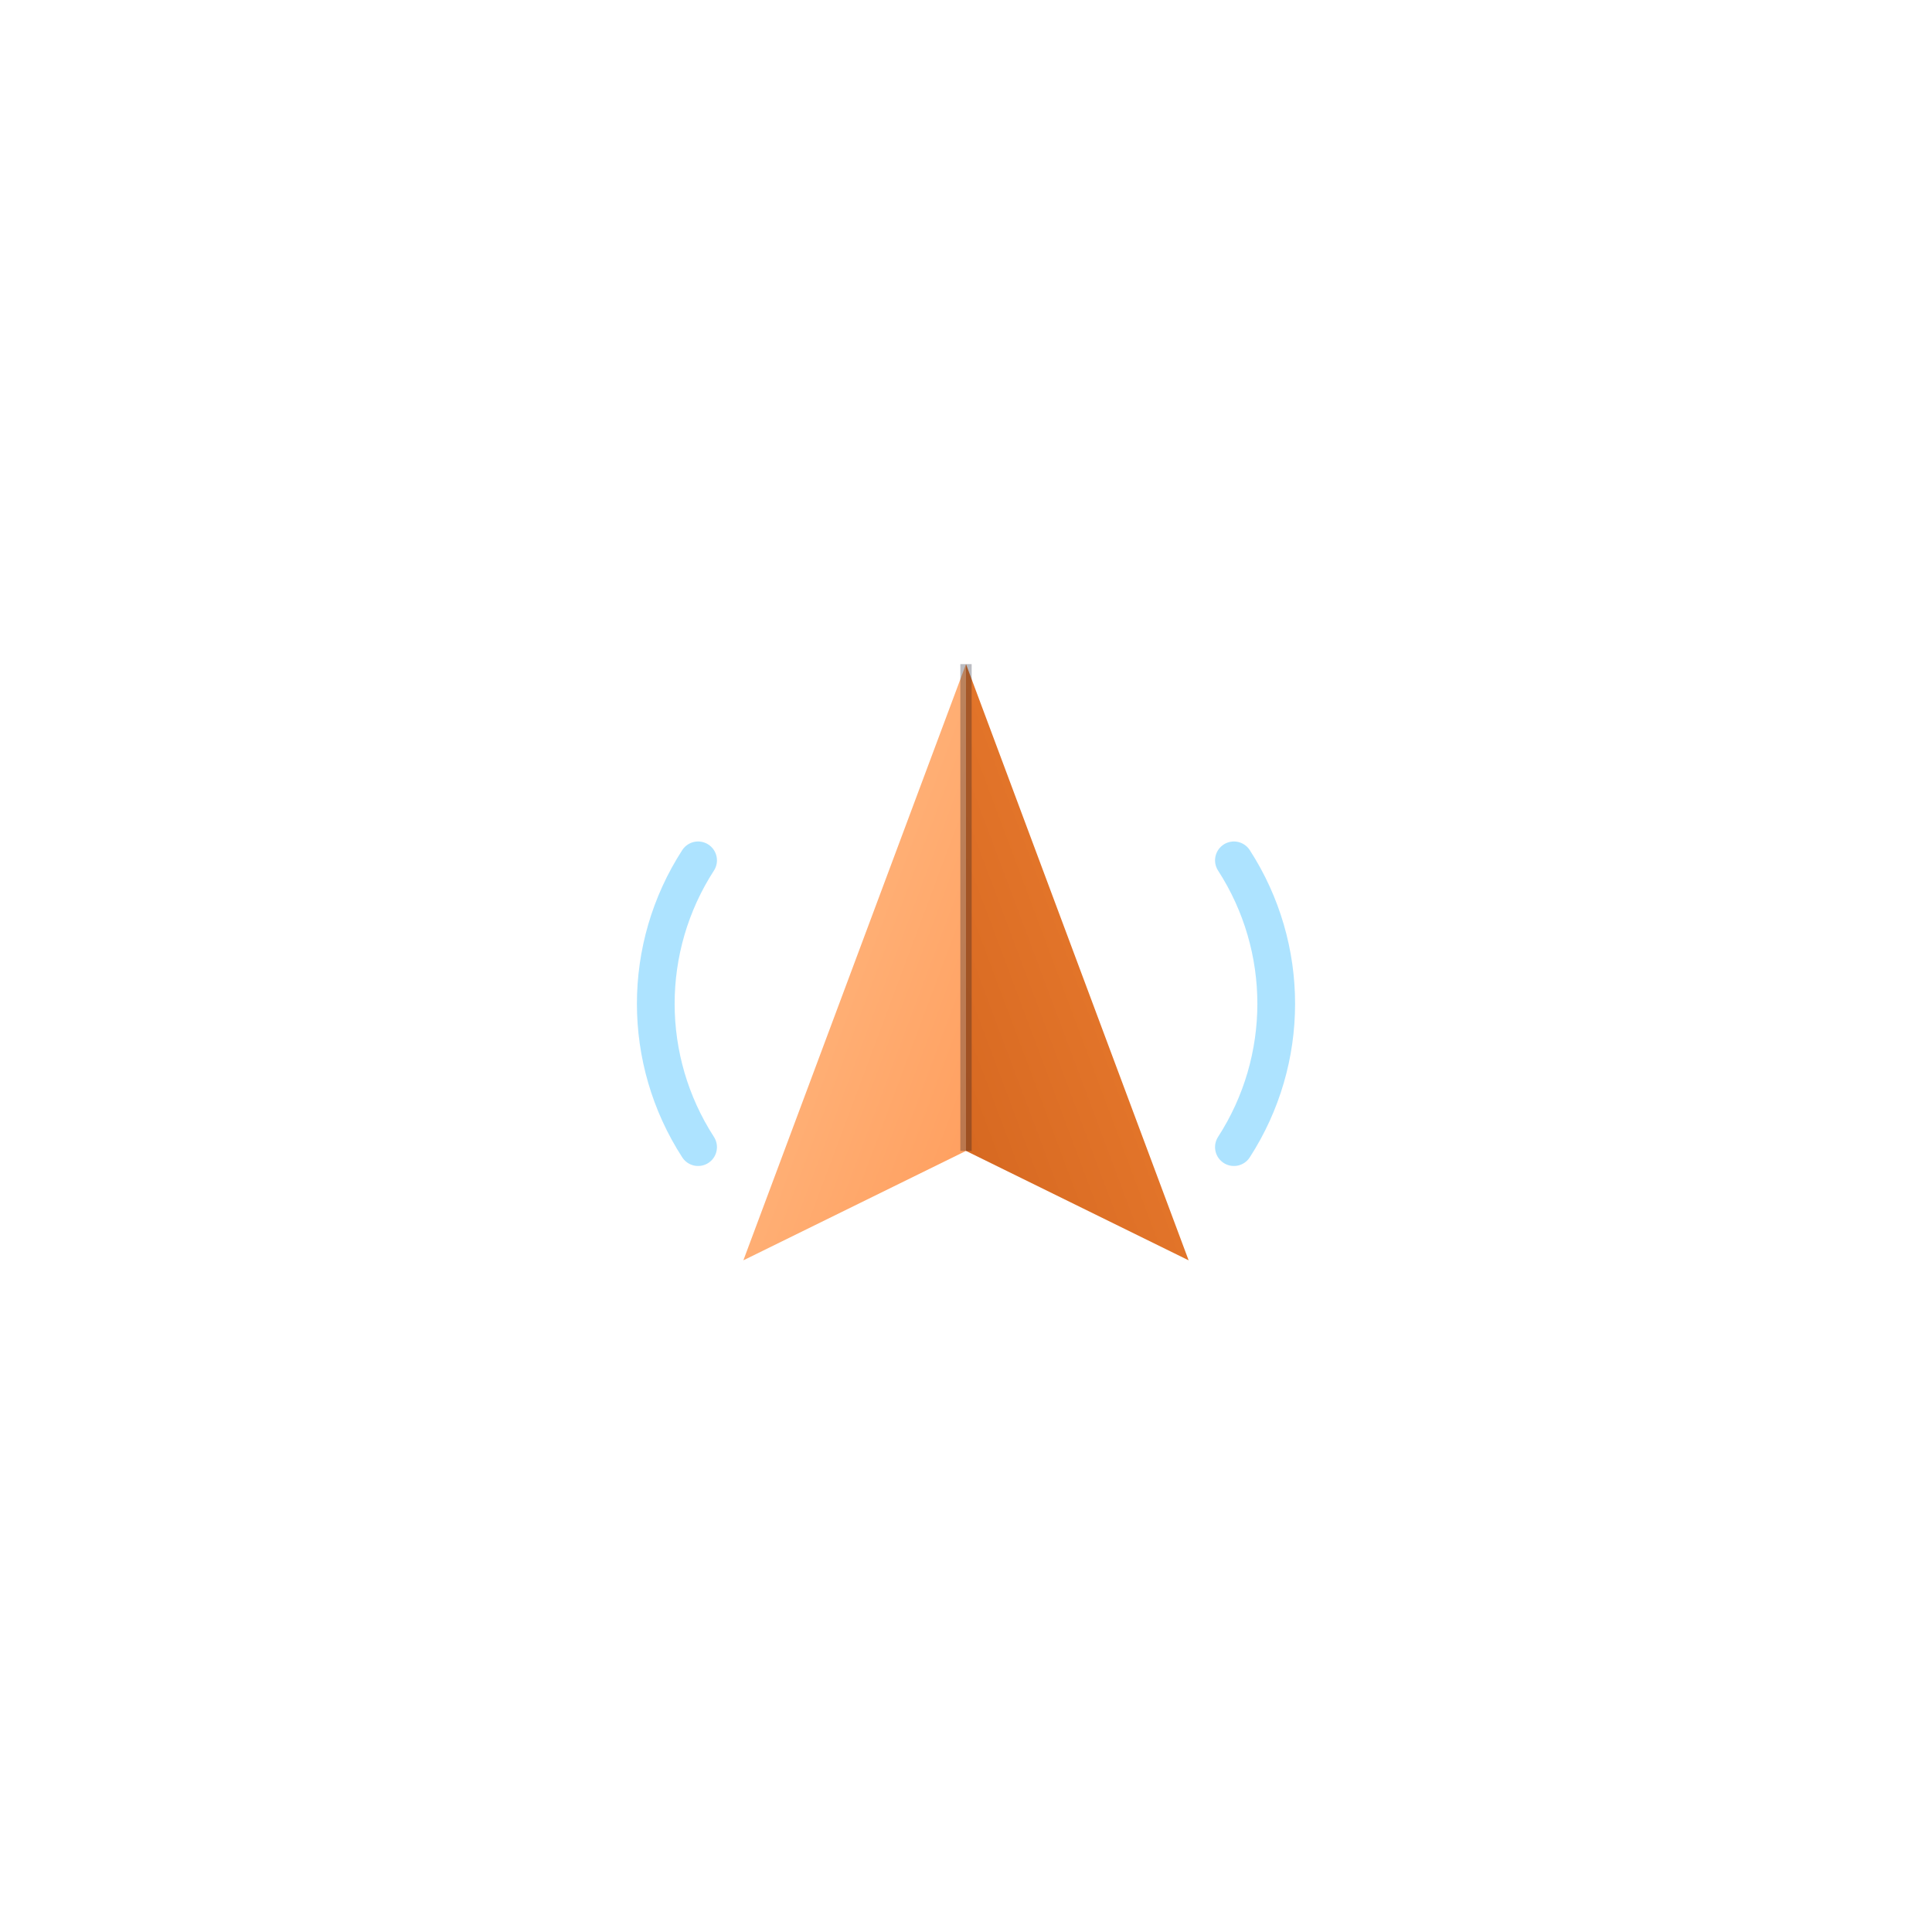
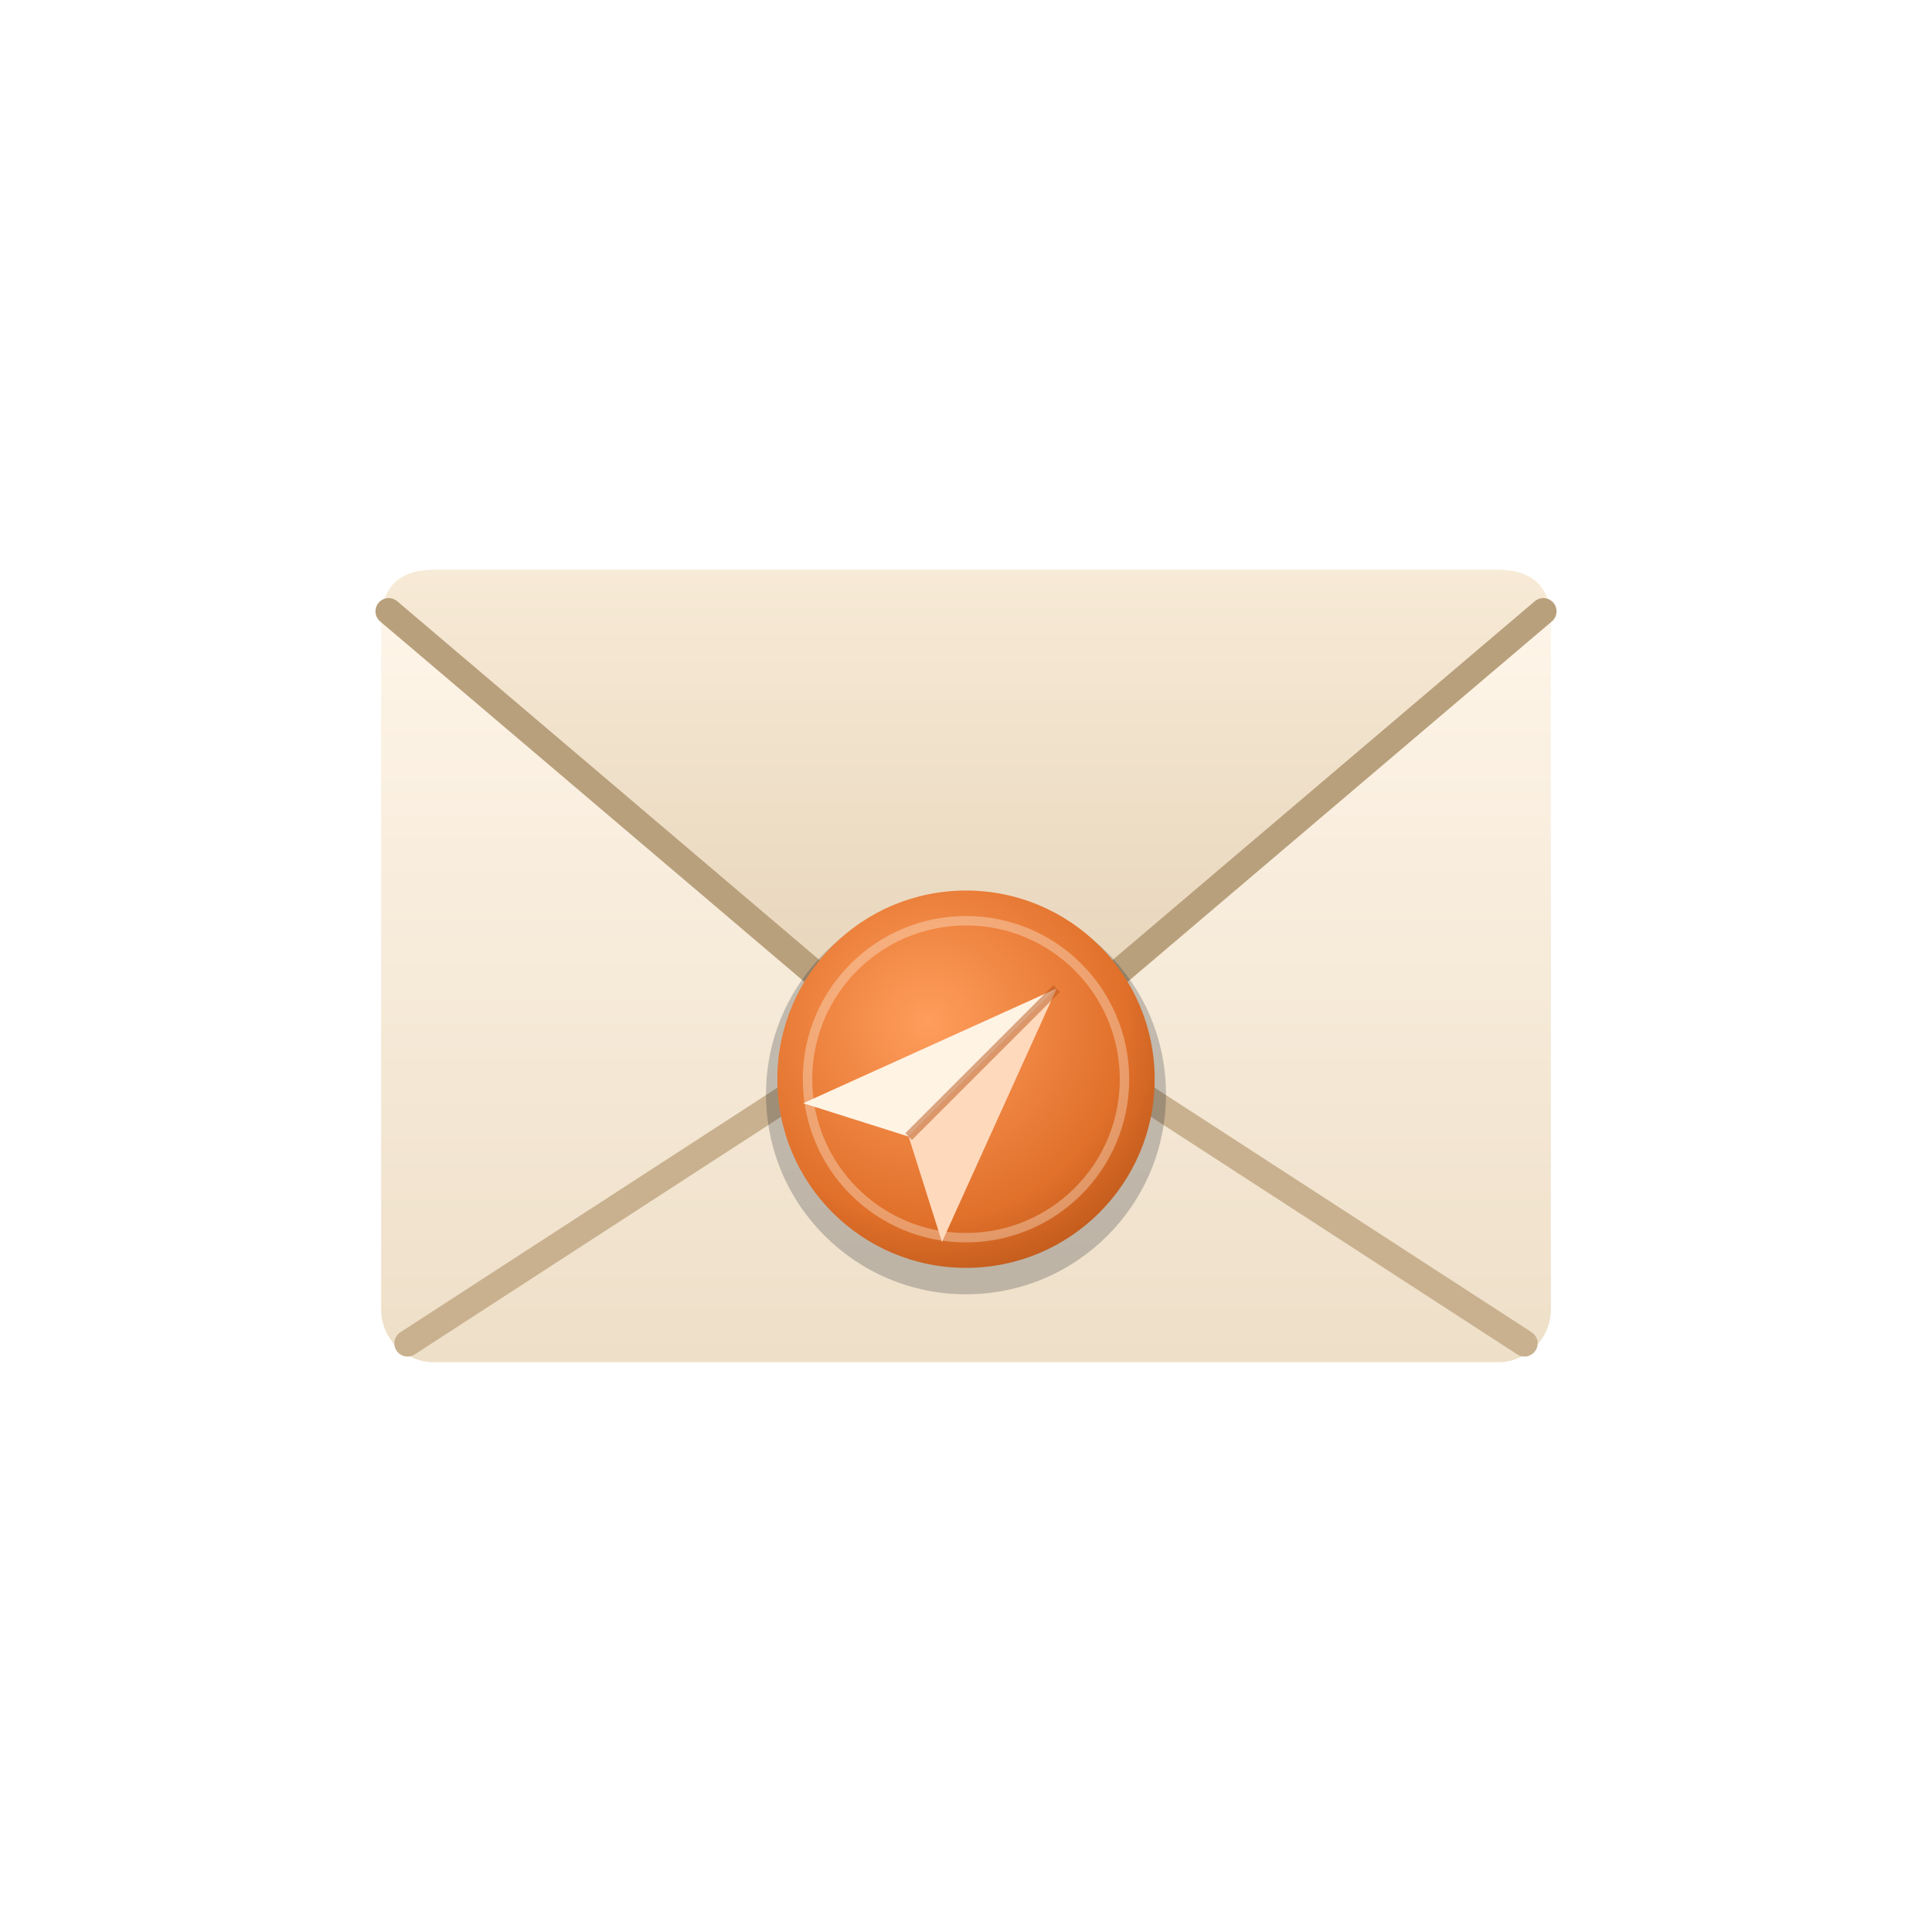
<svg xmlns="http://www.w3.org/2000/svg" viewBox="0 0 1024 1024" width="1024" height="1024">
  <defs>
-     <linearGradient id="wingLeft" x1="0" y1="0" x2="1" y2="1">
-       <stop offset="0%" stop-color="#FFC08C" />
-       <stop offset="100%" stop-color="#FF9D5C" />
+     <linearGradient id="paper" x1="0" y1="0" x2="0" y2="1">
+       <stop offset="0%" stop-color="#FFF6EA" />
+       <stop offset="100%" stop-color="#EEDFC8" />
    </linearGradient>
-     <linearGradient id="wingRight" x1="1" y1="0" x2="0" y2="1">
-       <stop offset="0%" stop-color="#F08234" />
-       <stop offset="100%" stop-color="#D4661F" />
+     <linearGradient id="flap" x1="0" y1="0" x2="0" y2="1">
+       <stop offset="0%" stop-color="#F7EAD6" />
+       <stop offset="100%" stop-color="#E3D0B4" />
    </linearGradient>
+     <radialGradient id="wax" cx="0.4" cy="0.35" r="0.75">
+       <stop offset="0%" stop-color="#FF9D5C" />
+       <stop offset="70%" stop-color="#E0702A" />
+       <stop offset="100%" stop-color="#B85418" />
+     </radialGradient>
  </defs>
-   <g fill="none" stroke="#5CC8FF" stroke-linecap="round">
-     <path d="M370 456a140 140 0 0 0 0 152" stroke-width="20" opacity="0.5" />
-     <path d="M654 456a140 140 0 0 1 0 152" stroke-width="20" opacity="0.5" />
-   </g>
-   <g>
-     <path d="M512 352 L512 610 L394 668 Z" fill="url(#wingLeft)" />
-     <path d="M512 352 L630 668 L512 610 Z" fill="url(#wingRight)" />
-     <path d="M512 352 L512 610" stroke="#0B1020" stroke-width="6" opacity="0.28" />
+   <rect x="202" y="302" width="620" height="420" rx="28" fill="url(#paper)" />
+   <path d="M216 712 L512 520 L808 712" fill="none" stroke="#C9B18F" stroke-width="14" stroke-linejoin="round" stroke-linecap="round" />
+   <path d="M202 330 Q202 302 230 302 L794 302 Q822 302 822 330 L512 584 Z" fill="url(#flap)" />
+   <path d="M206 324 L512 584 L818 324" fill="none" stroke="#B9A07C" stroke-width="14" stroke-linejoin="round" stroke-linecap="round" />
+   <circle cx="512" cy="580" r="106" fill="#0B1020" opacity="0.22" />
+   <circle cx="512" cy="572" r="100" fill="url(#wax)" />
+   <circle cx="512" cy="572" r="84" fill="none" stroke="#FFF3E4" stroke-width="5" opacity="0.35" />
+   <g transform="translate(512 572) rotate(45)">
+     <path d="M0 -68 L0 43 L-52 70 Z" fill="#FFF3E4" />
+     <path d="M0 -68 L52 70 L0 43 Z" fill="#FFD9BC" />
+     <path d="M0 -68 L0 43" stroke="#B85418" stroke-width="5" opacity="0.5" />
  </g>
</svg>
